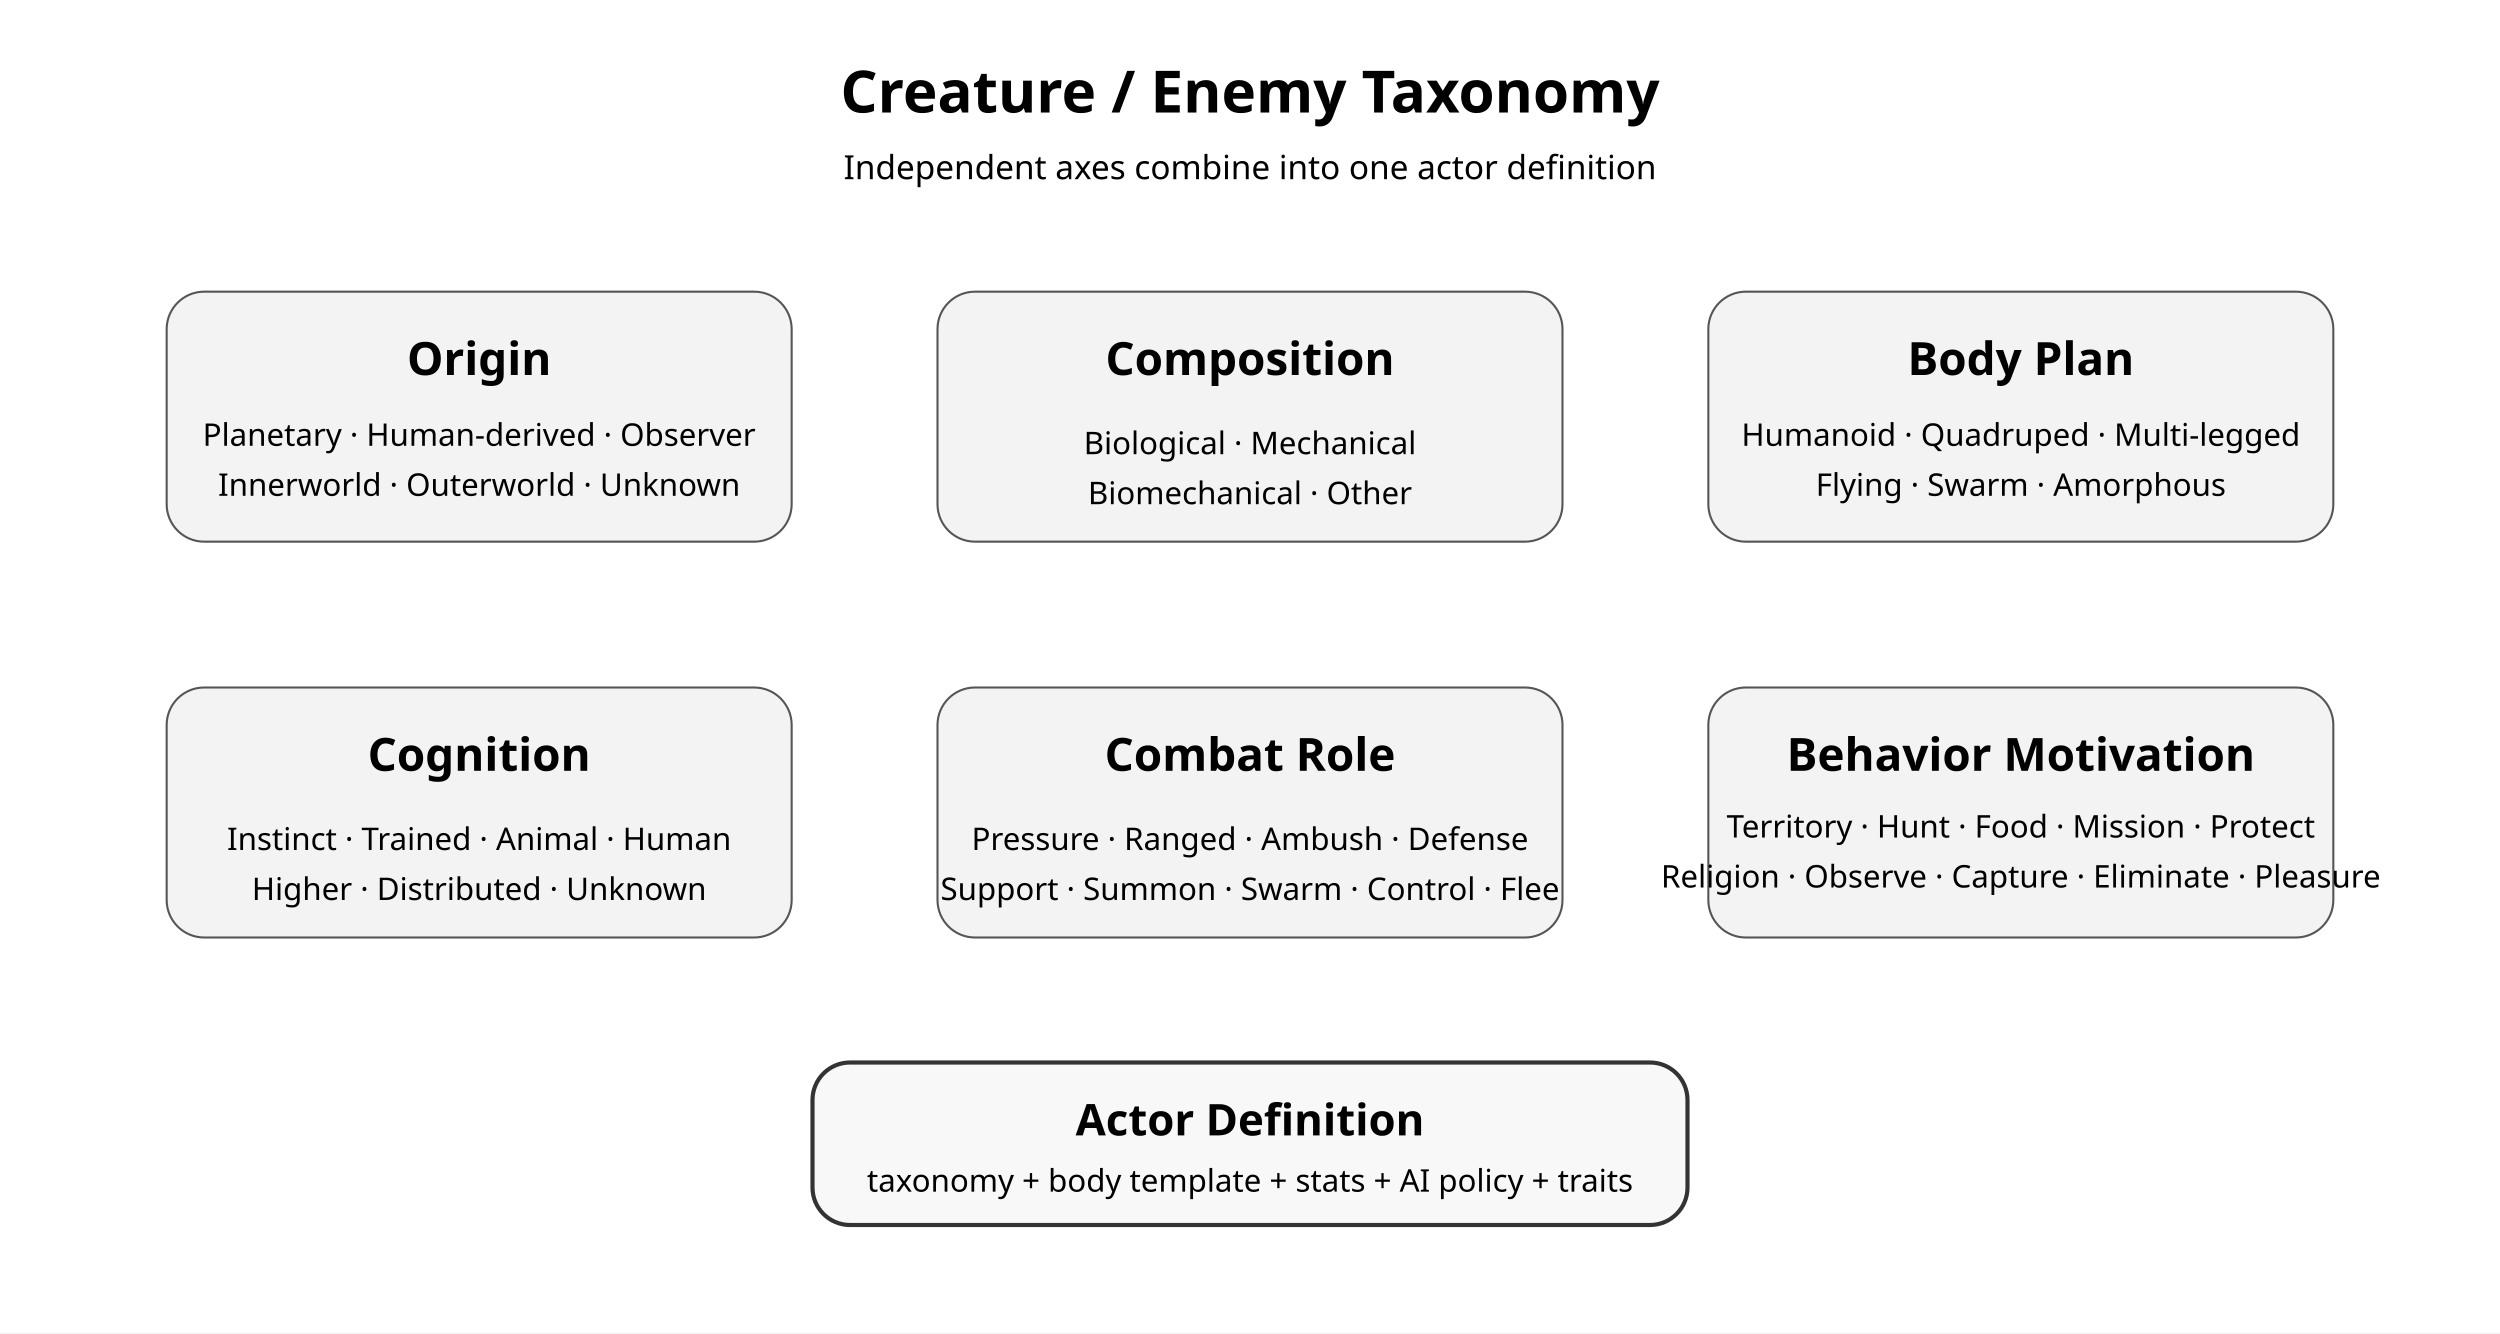
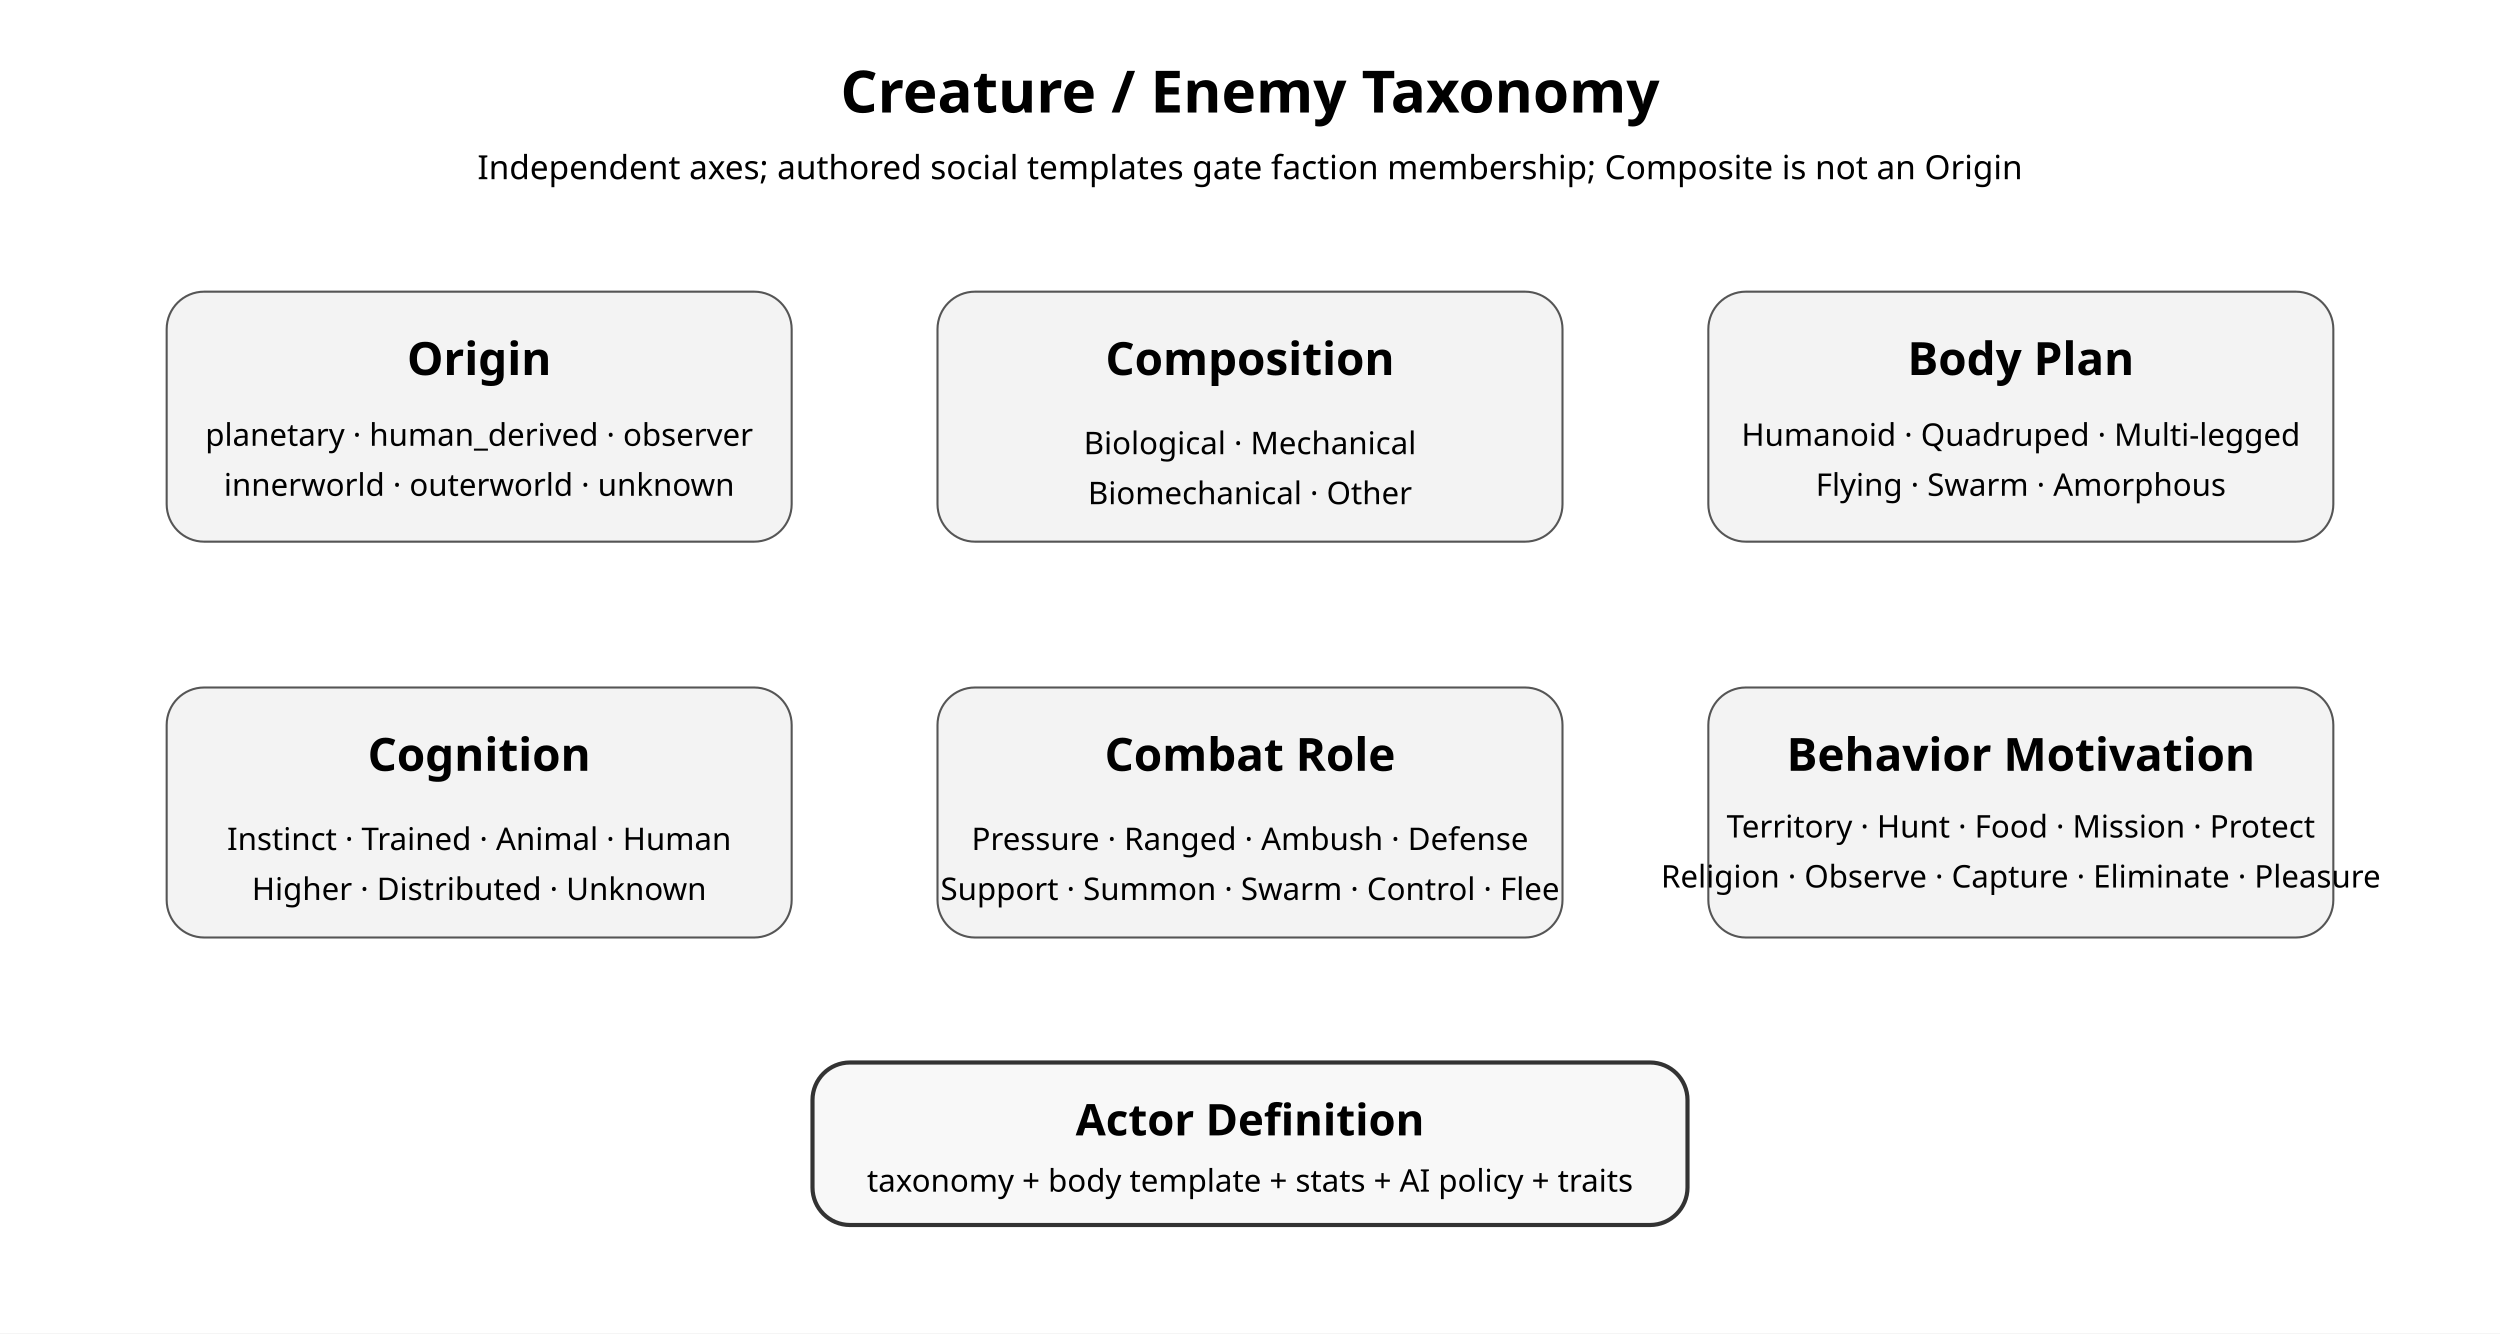
<svg xmlns="http://www.w3.org/2000/svg" width="1200" height="640" viewBox="0 0 1200 640">
  <rect x="0" y="0" width="1200" height="640" fill="#ffffff" />
  <text x="600" y="54" text-anchor="middle" font-family="sans-serif" font-size="28" font-weight="700">Creature / Enemy Taxonomy</text>
-   <text x="600" y="86" text-anchor="middle" font-family="sans-serif" font-size="16">Independent axes combine into one actor definition</text>
+   <text x="600" y="86" text-anchor="middle" font-family="sans-serif" font-size="16">Independent axes; authored social templates gate faction membership; Composite is not an Origin</text>
  <g font-family="sans-serif">
    <rect x="80" y="140" width="300" height="120" rx="18" fill="#f3f3f3" stroke="#555" />
    <text x="230" y="180" text-anchor="middle" font-size="22" font-weight="700">Origin</text>
-     <text x="230" y="214" text-anchor="middle" font-size="15">Planetary · Human-derived · Observer</text>
-     <text x="230" y="238" text-anchor="middle" font-size="15">Innerworld · Outerworld · Unknown</text>
+     <text x="230" y="214" text-anchor="middle" font-size="15">planetary · human_derived · observer</text>
+     <text x="230" y="238" text-anchor="middle" font-size="15">innerworld · outerworld · unknown</text>
    <rect x="450" y="140" width="300" height="120" rx="18" fill="#f3f3f3" stroke="#555" />
    <text x="600" y="180" text-anchor="middle" font-size="22" font-weight="700">Composition</text>
    <text x="600" y="218" text-anchor="middle" font-size="15">Biological · Mechanical</text>
    <text x="600" y="242" text-anchor="middle" font-size="15">Biomechanical · Other</text>
    <rect x="820" y="140" width="300" height="120" rx="18" fill="#f3f3f3" stroke="#555" />
    <text x="970" y="180" text-anchor="middle" font-size="22" font-weight="700">Body Plan</text>
    <text x="970" y="214" text-anchor="middle" font-size="15">Humanoid · Quadruped · Multi-legged</text>
    <text x="970" y="238" text-anchor="middle" font-size="15">Flying · Swarm · Amorphous</text>
    <rect x="80" y="330" width="300" height="120" rx="18" fill="#f3f3f3" stroke="#555" />
    <text x="230" y="370" text-anchor="middle" font-size="22" font-weight="700">Cognition</text>
    <text x="230" y="408" text-anchor="middle" font-size="15">Instinct · Trained · Animal · Human</text>
    <text x="230" y="432" text-anchor="middle" font-size="15">Higher · Distributed · Unknown</text>
    <rect x="450" y="330" width="300" height="120" rx="18" fill="#f3f3f3" stroke="#555" />
    <text x="600" y="370" text-anchor="middle" font-size="22" font-weight="700">Combat Role</text>
    <text x="600" y="408" text-anchor="middle" font-size="15">Pressure · Ranged · Ambush · Defense</text>
    <text x="600" y="432" text-anchor="middle" font-size="15">Support · Summon · Swarm · Control · Flee</text>
    <rect x="820" y="330" width="300" height="120" rx="18" fill="#f3f3f3" stroke="#555" />
    <text x="970" y="370" text-anchor="middle" font-size="22" font-weight="700">Behavior Motivation</text>
    <text x="970" y="402" text-anchor="middle" font-size="15">Territory · Hunt · Food · Mission · Protect</text>
    <text x="970" y="426" text-anchor="middle" font-size="15">Religion · Observe · Capture · Eliminate · Pleasure</text>
    <rect x="390" y="510" width="420" height="78" rx="18" fill="#f8f8f8" stroke="#333" stroke-width="2" />
    <text x="600" y="545" text-anchor="middle" font-size="21" font-weight="700">Actor Definition</text>
    <text x="600" y="572" text-anchor="middle" font-size="15">taxonomy + body template + stats + AI policy + traits</text>
  </g>
</svg>
